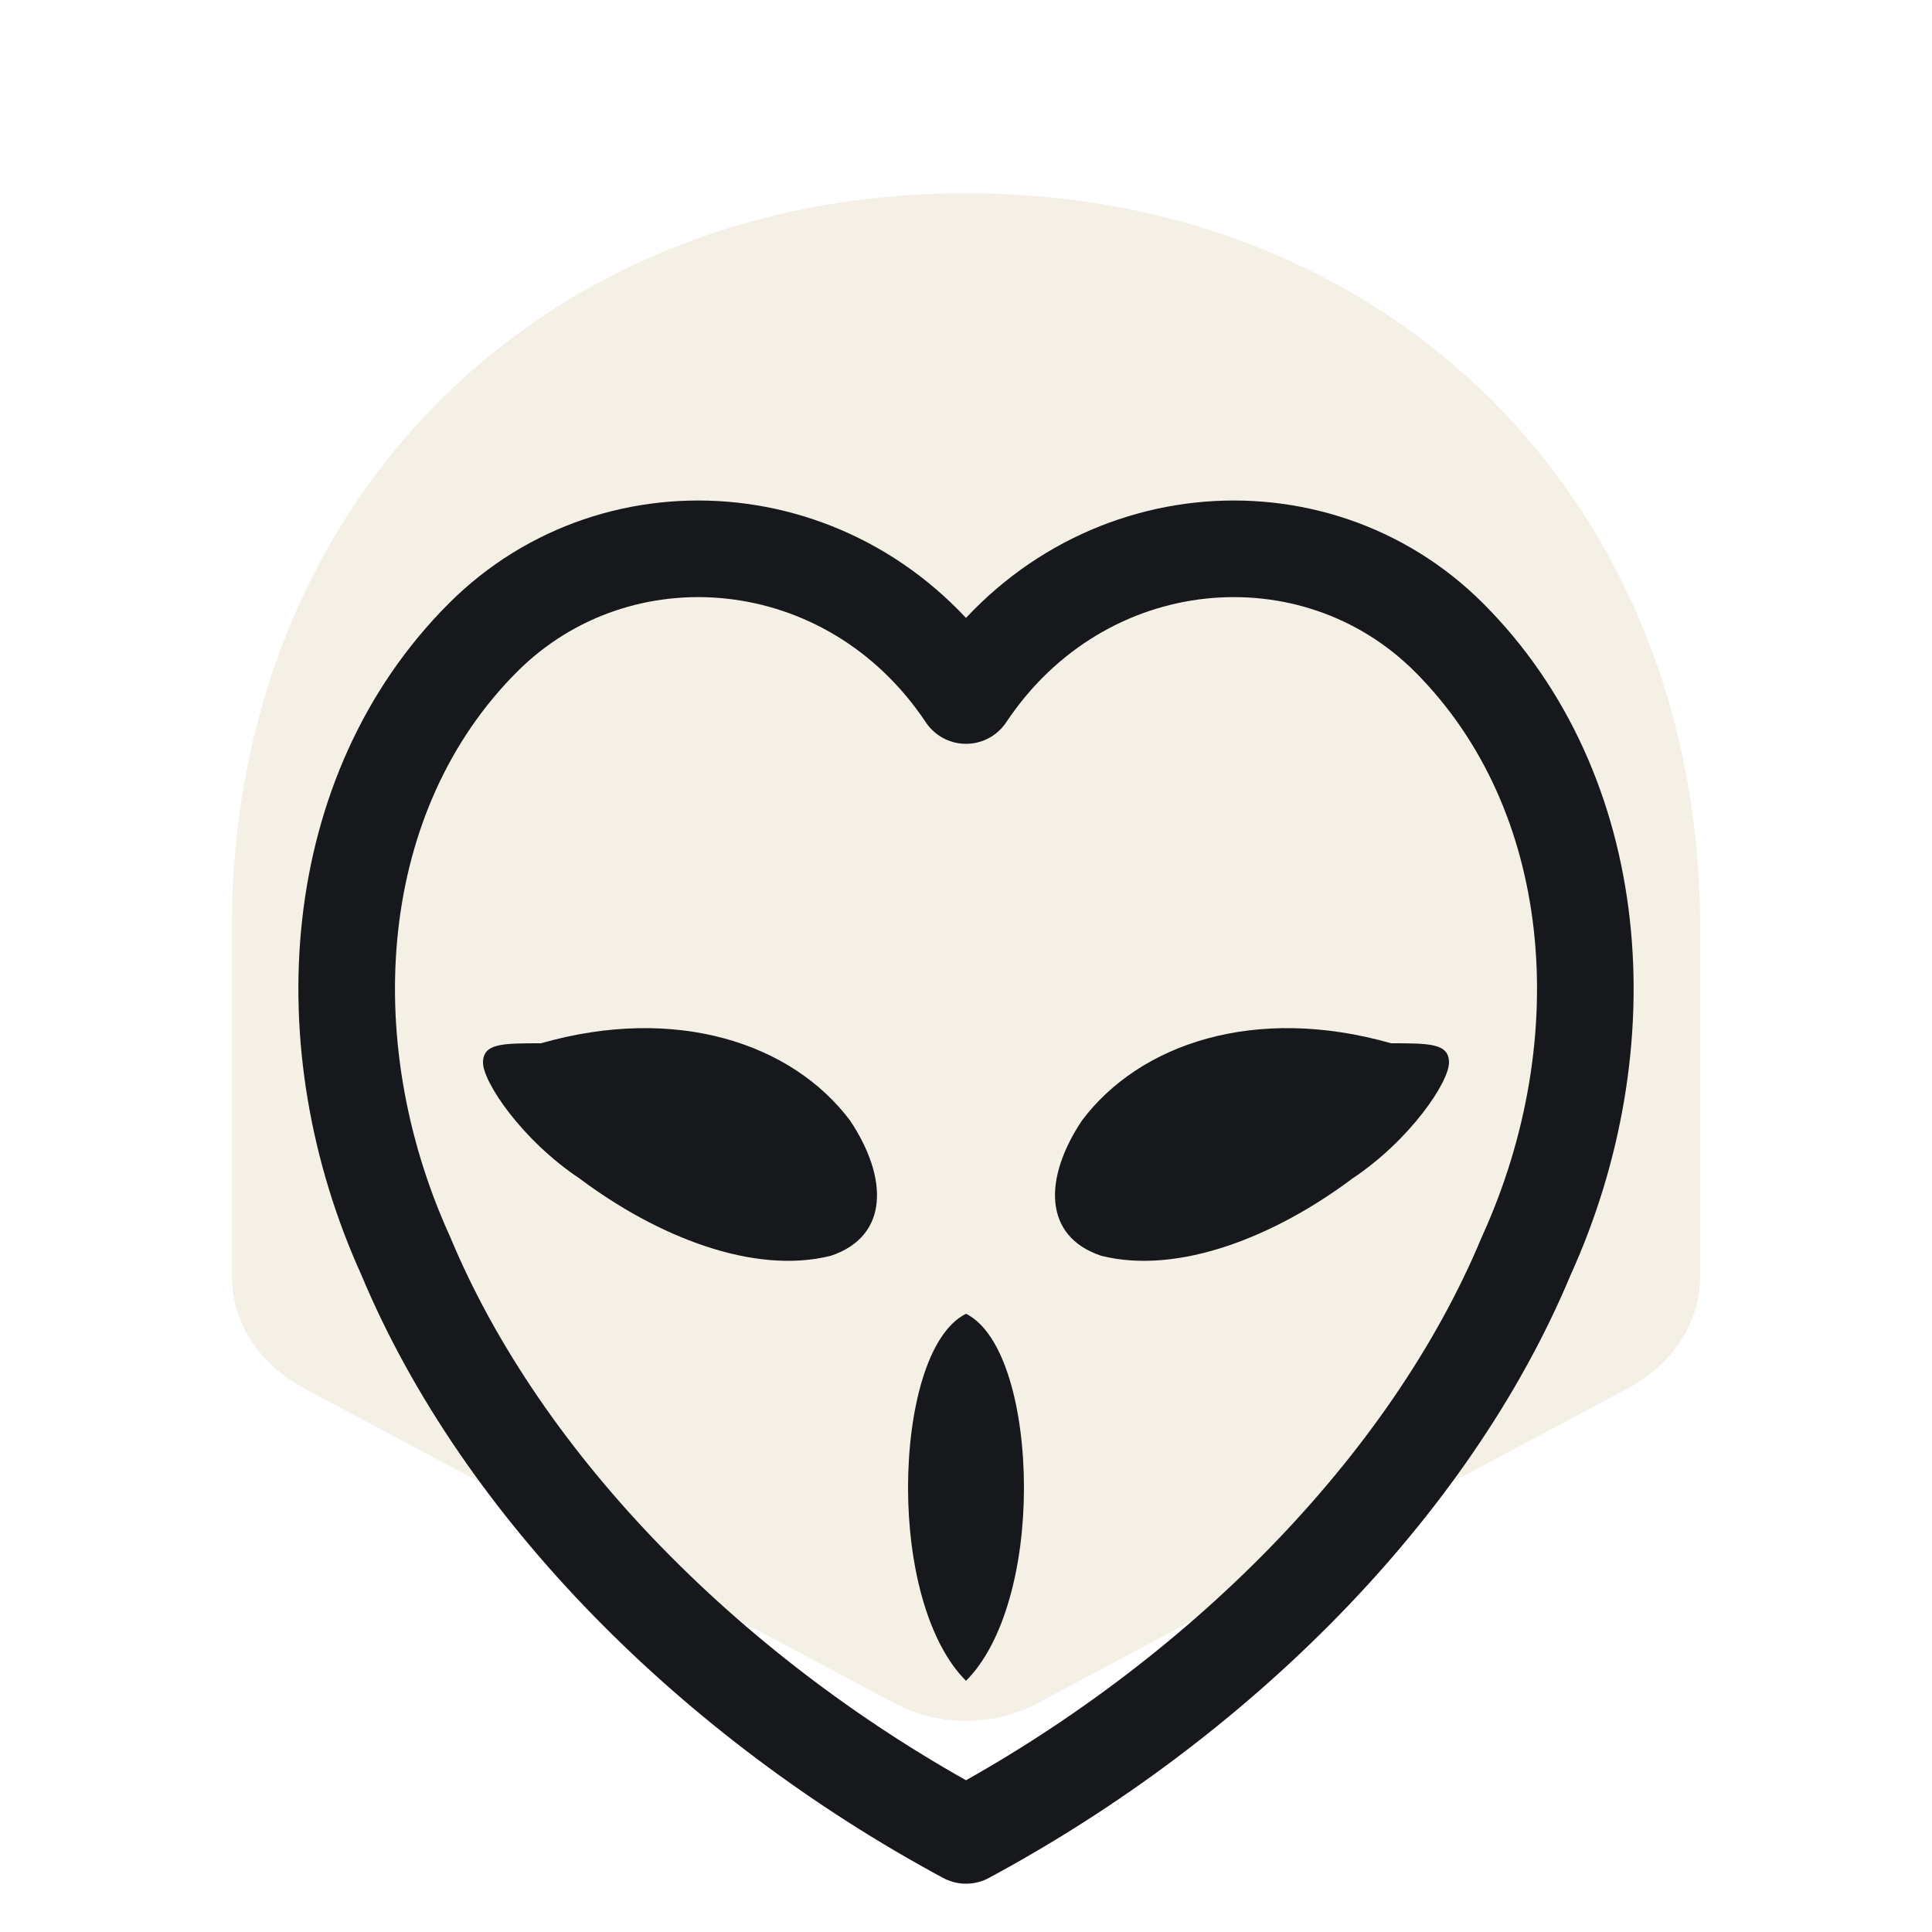
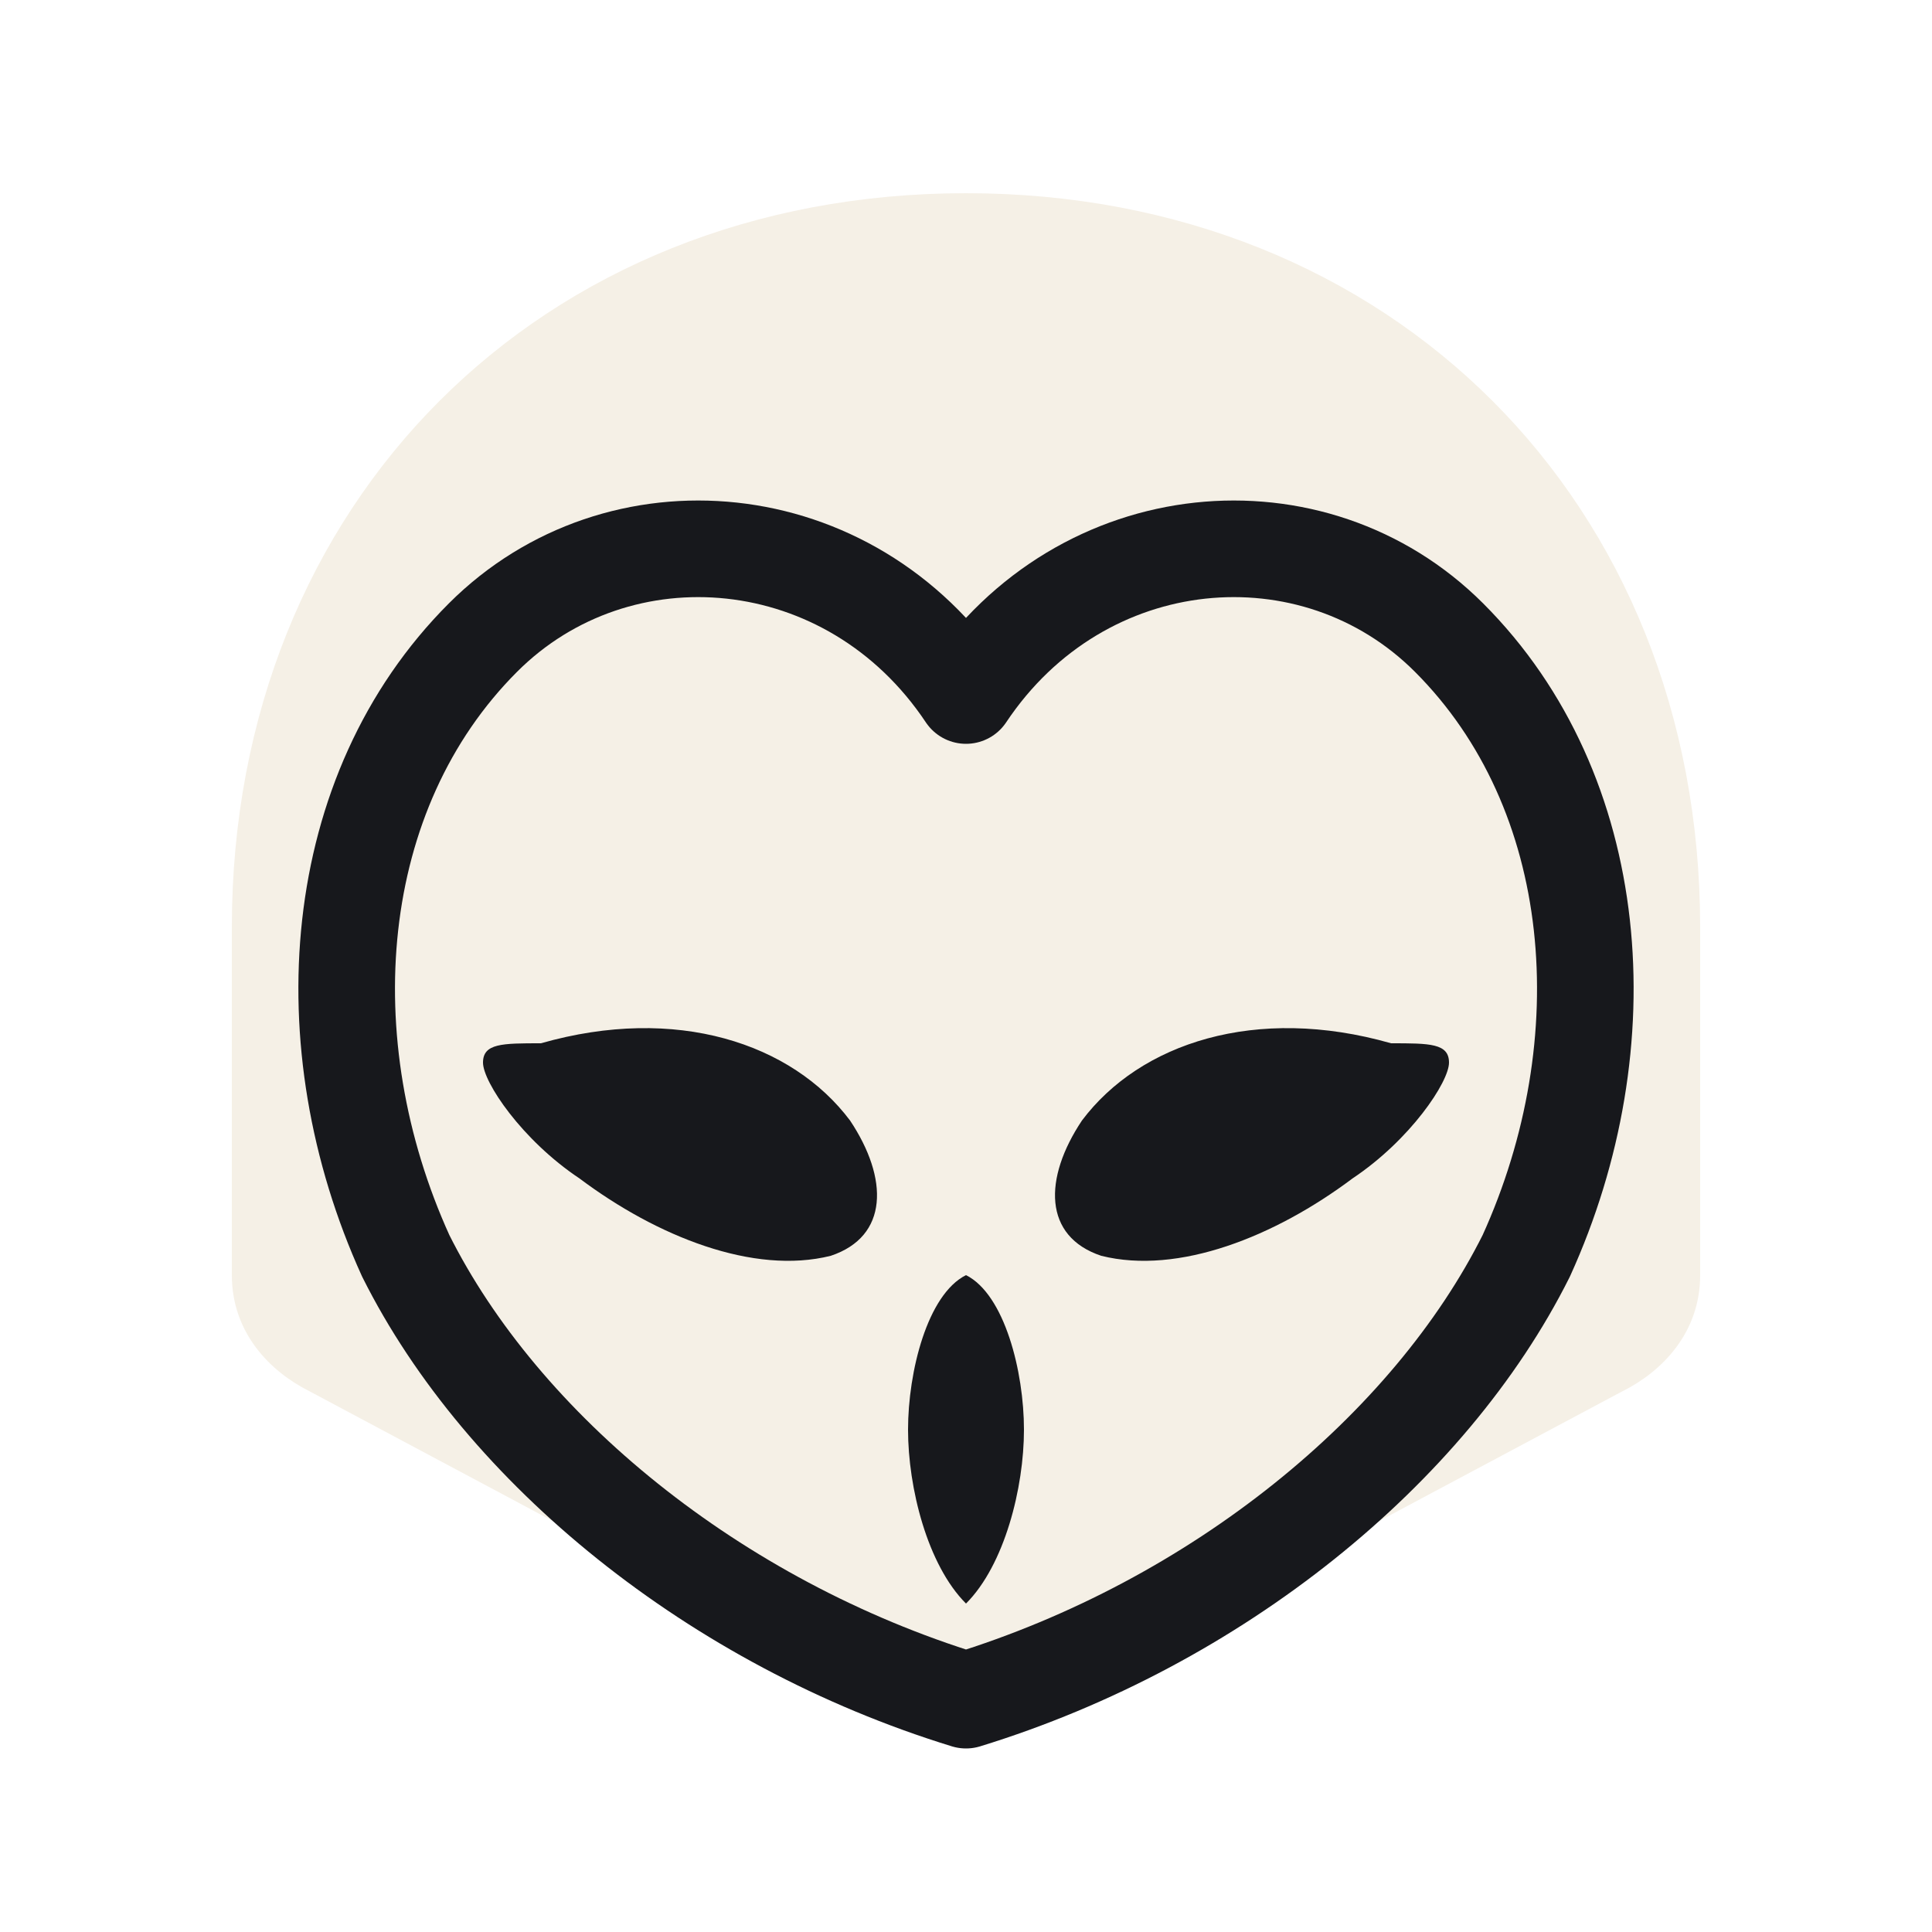
<svg xmlns="http://www.w3.org/2000/svg" viewBox="0 0 100 100">
  <path fill="#F5F0E6" d="M50 10C28 10 12 26 12 48v18c0 3 2 5 4 6l30 16a8 8 0 0 0 8 0l30-16c2-1 4-3 4-6V48C88 26 72 10 50 10Z" />
-   <path fill="none" stroke="#17181C" stroke-width="5" stroke-linejoin="round" d="M50 36c-6-9-18-10-25-3-8 8-9 21-4 32 5 12 16 23 29 30 13-7 24-18 29-30 5-11 4-24-4-32-7-7-19-6-25 3Z" />
+   <path fill="none" stroke="#17181C" stroke-width="5" stroke-linejoin="round" d="M50 36c-6-9-18-10-25-3-8 8-9 21-4 32 5 10 16 19 29 23 13-4 24-13 29-23 5-11 4-24-4-32-7-7-19-6-25 3Z" />
  <path fill="#17181C" d="M28 54c7-2 13 0 16 4 2 3 2 6-1 7-4 1-9-1-13-4-3-2-5-5-5-6 0-1 1-1 3-1Z" />
  <path fill="#17181C" d="M72 54c-7-2-13 0-16 4-2 3-2 6 1 7 4 1 9-1 13-4 3-2 5-5 5-6 0-1-1-1-3-1Z" />
-   <path fill="#17181C" d="M50 68c2 1 3 5 3 9s-1 8-3 10c-2-2-3-6-3-10s1-8 3-9Z" />
+   <path fill="#17181C" d="M50 66c2 1 3 5 3 8s-1 7-3 9c-2-2-3-6-3-9s1-7 3-8Z" />
</svg>
